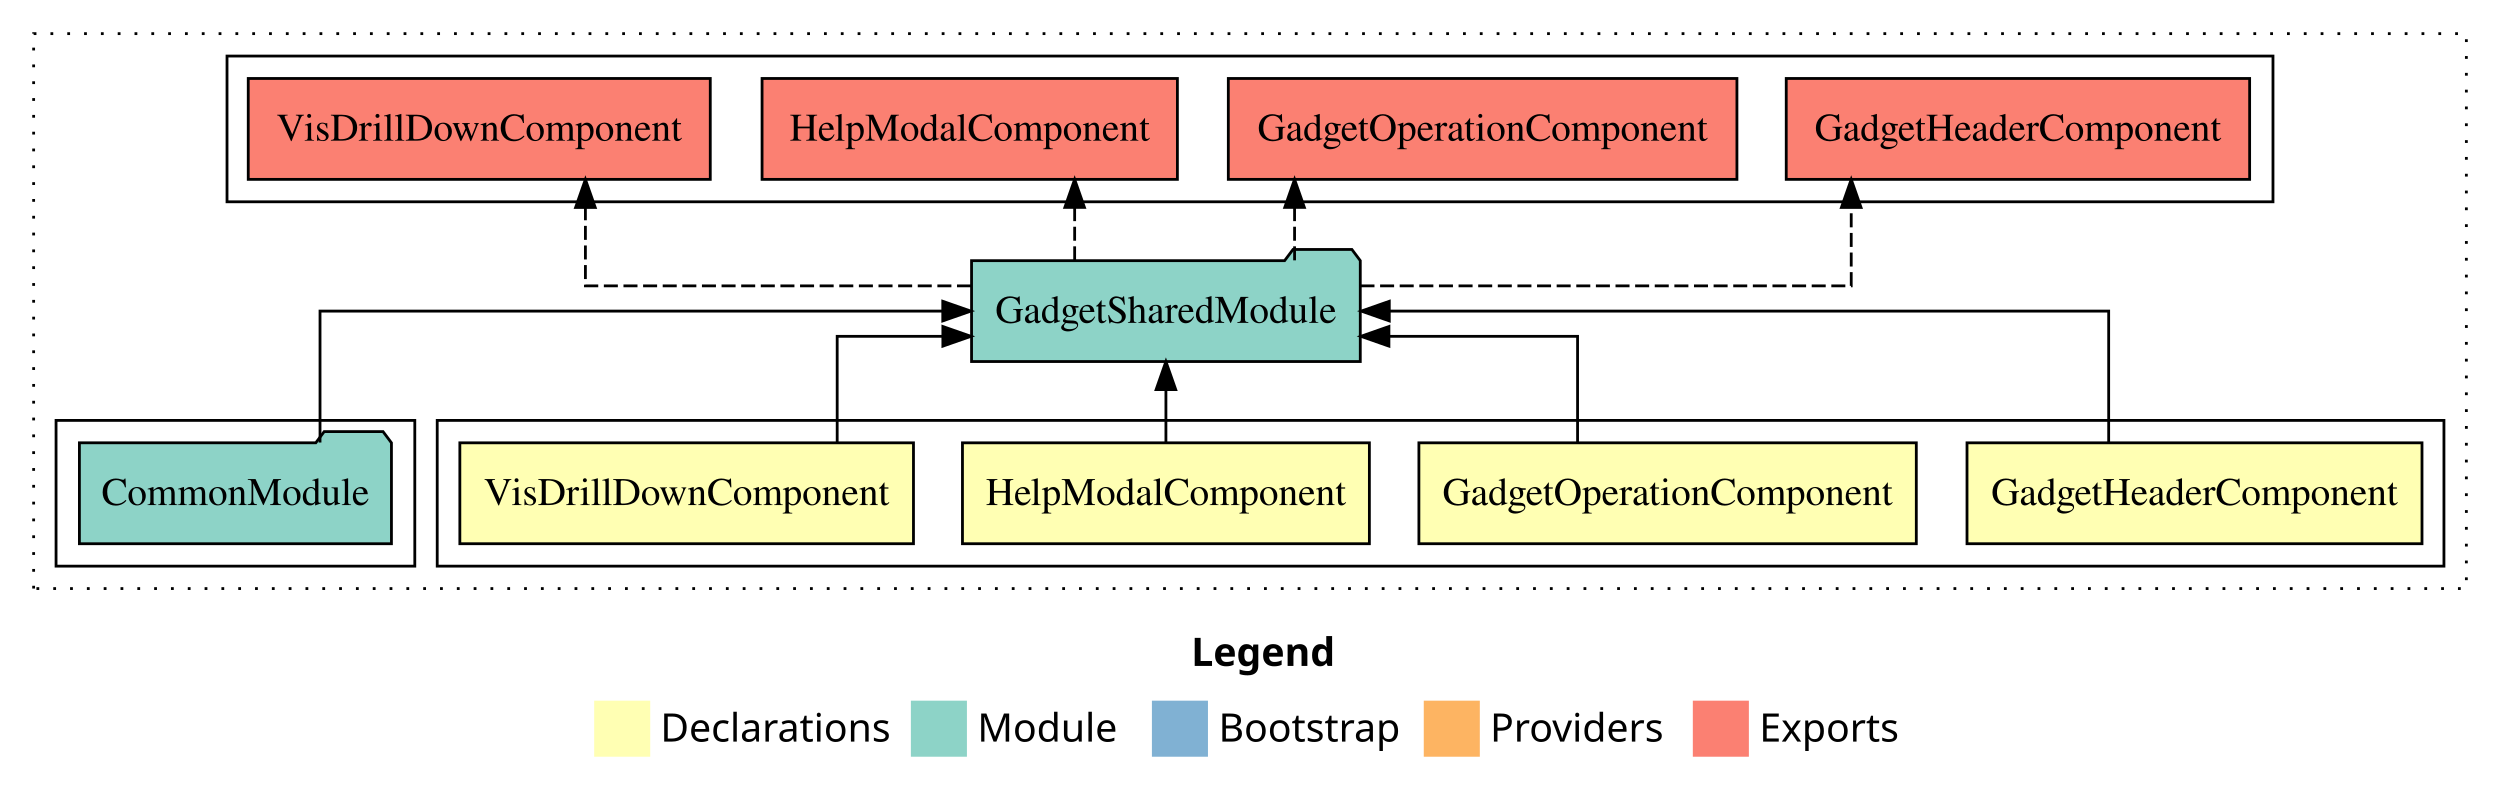
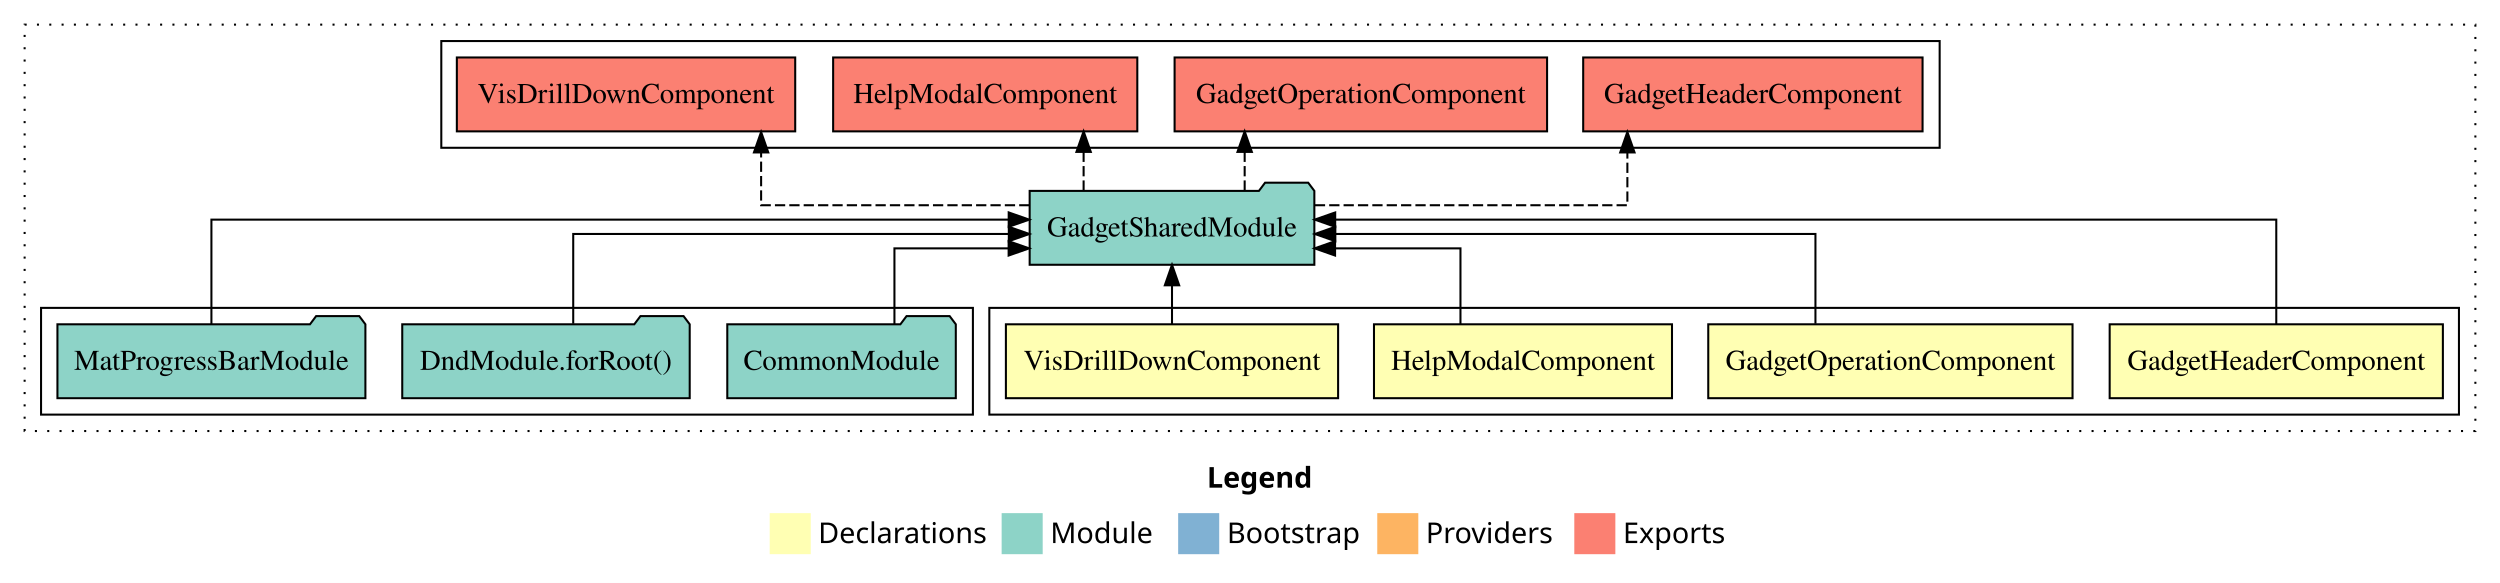
- <svg xmlns="http://www.w3.org/2000/svg" width="892pt" height="284pt" viewBox="0.00 0.00 892.00 284.00">
+ <svg xmlns="http://www.w3.org/2000/svg" width="1218pt" height="284pt" viewBox="0.00 0.00 1218.00 284.00">
  <g id="graph0" class="graph" transform="scale(1 1) rotate(0) translate(4 280)">
-     <polygon fill="#ffffff" stroke="transparent" points="-4,4 -4,-280 888,-280 888,4 -4,4" />
-     <text text-anchor="start" x="421.009" y="-42.4" font-family="sans-serif" font-weight="bold" font-size="14.00" fill="#000000">Legend</text>
-     <polygon fill="#ffffb3" stroke="transparent" points="208,-10 208,-30 228,-30 228,-10 208,-10" />
-     <text text-anchor="start" x="231.629" y="-15.4" font-family="sans-serif" font-size="14.00" fill="#000000">  Declarations</text>
-     <polygon fill="#8dd3c7" stroke="transparent" points="321,-10 321,-30 341,-30 341,-10 321,-10" />
-     <text text-anchor="start" x="344.725" y="-15.4" font-family="sans-serif" font-size="14.00" fill="#000000">  Module</text>
-     <polygon fill="#80b1d3" stroke="transparent" points="407,-10 407,-30 427,-30 427,-10 407,-10" />
-     <text text-anchor="start" x="430.781" y="-15.4" font-family="sans-serif" font-size="14.00" fill="#000000">  Bootstrap</text>
-     <polygon fill="#fdb462" stroke="transparent" points="504,-10 504,-30 524,-30 524,-10 504,-10" />
-     <text text-anchor="start" x="527.673" y="-15.4" font-family="sans-serif" font-size="14.00" fill="#000000">  Providers</text>
-     <polygon fill="#fb8072" stroke="transparent" points="600,-10 600,-30 620,-30 620,-10 600,-10" />
-     <text text-anchor="start" x="623.726" y="-15.4" font-family="sans-serif" font-size="14.00" fill="#000000">  Exports</text>
+     <polygon fill="#ffffff" stroke="transparent" points="-4,4 -4,-280 1214,-280 1214,4 -4,4" />
+     <text text-anchor="start" x="584.009" y="-42.4" font-family="sans-serif" font-weight="bold" font-size="14.00" fill="#000000">Legend</text>
+     <polygon fill="#ffffb3" stroke="transparent" points="371,-10 371,-30 391,-30 391,-10 371,-10" />
+     <text text-anchor="start" x="394.629" y="-15.4" font-family="sans-serif" font-size="14.00" fill="#000000">  Declarations</text>
+     <polygon fill="#8dd3c7" stroke="transparent" points="484,-10 484,-30 504,-30 504,-10 484,-10" />
+     <text text-anchor="start" x="507.725" y="-15.4" font-family="sans-serif" font-size="14.00" fill="#000000">  Module</text>
+     <polygon fill="#80b1d3" stroke="transparent" points="570,-10 570,-30 590,-30 590,-10 570,-10" />
+     <text text-anchor="start" x="593.781" y="-15.4" font-family="sans-serif" font-size="14.00" fill="#000000">  Bootstrap</text>
+     <polygon fill="#fdb462" stroke="transparent" points="667,-10 667,-30 687,-30 687,-10 667,-10" />
+     <text text-anchor="start" x="690.673" y="-15.4" font-family="sans-serif" font-size="14.00" fill="#000000">  Providers</text>
+     <polygon fill="#fb8072" stroke="transparent" points="763,-10 763,-30 783,-30 783,-10 763,-10" />
+     <text text-anchor="start" x="786.726" y="-15.4" font-family="sans-serif" font-size="14.00" fill="#000000">  Exports</text>
    <g id="clust1" class="cluster">
-       <polygon fill="none" stroke="#000000" stroke-dasharray="1,5" points="8,-70 8,-268 876,-268 876,-70 8,-70" />
+       <polygon fill="none" stroke="#000000" stroke-dasharray="1,5" points="8,-70 8,-268 1202,-268 1202,-70 8,-70" />
    </g>
    <g id="clust2" class="cluster">
-       <polygon fill="none" stroke="#000000" points="152,-78 152,-130 868,-130 868,-78 152,-78" />
+       <polygon fill="none" stroke="#000000" points="478,-78 478,-130 1194,-130 1194,-78 478,-78" />
    </g>
    <g id="clust7" class="cluster">
-       <polygon fill="none" stroke="#000000" points="16,-78 16,-130 144,-130 144,-78 16,-78" />
+       <polygon fill="none" stroke="#000000" points="16,-78 16,-130 470,-130 470,-78 16,-78" />
    </g>
    <g id="clust8" class="cluster">
-       <polygon fill="none" stroke="#000000" points="77,-208 77,-260 807,-260 807,-208 77,-208" />
+       <polygon fill="none" stroke="#000000" points="211,-208 211,-260 941,-260 941,-208 211,-208" />
    </g>
    <g id="node1" class="node">
-       <polygon fill="#ffffb3" stroke="#000000" points="860.17,-122 697.83,-122 697.83,-86 860.17,-86 860.17,-122" />
-       <text text-anchor="middle" x="779" y="-99.8" font-family="Times,serif" font-size="14.00" fill="#000000">GadgetHeaderComponent</text>
+       <polygon fill="#ffffb3" stroke="#000000" points="1186.17,-122 1023.83,-122 1023.83,-86 1186.17,-86 1186.17,-122" />
+       <text text-anchor="middle" x="1105" y="-99.8" font-family="Times,serif" font-size="14.00" fill="#000000">GadgetHeaderComponent</text>
    </g>
    <g id="node5" class="node">
-       <polygon fill="#8dd3c7" stroke="#000000" points="481.349,-187 478.349,-191 457.349,-191 454.349,-187 342.651,-187 342.651,-151 481.349,-151 481.349,-187" />
-       <text text-anchor="middle" x="412" y="-164.8" font-family="Times,serif" font-size="14.00" fill="#000000">GadgetSharedModule</text>
+       <polygon fill="#8dd3c7" stroke="#000000" points="636.349,-187 633.349,-191 612.349,-191 609.349,-187 497.651,-187 497.651,-151 636.349,-151 636.349,-187" />
+       <text text-anchor="middle" x="567" y="-164.8" font-family="Times,serif" font-size="14.00" fill="#000000">GadgetSharedModule</text>
    </g>
    <g id="edge1" class="edge">
-       <path fill="none" stroke="#000000" d="M748.375,-122.106C748.375,-141.339 748.375,-169 748.375,-169 748.375,-169 491.697,-169 491.697,-169" />
-       <polygon fill="#000000" stroke="#000000" points="491.697,-165.5 481.697,-169 491.697,-172.5 491.697,-165.5" />
+       <path fill="none" stroke="#000000" d="M1105,-122.129C1105,-142.572 1105,-173 1105,-173 1105,-173 646.507,-173 646.507,-173" />
+       <polygon fill="#000000" stroke="#000000" points="646.507,-169.5 636.507,-173 646.507,-176.5 646.507,-169.5" />
    </g>
    <g id="node2" class="node">
-       <polygon fill="#ffffb3" stroke="#000000" points="679.737,-122 502.263,-122 502.263,-86 679.737,-86 679.737,-122" />
-       <text text-anchor="middle" x="591" y="-99.8" font-family="Times,serif" font-size="14.00" fill="#000000">GadgetOperationComponent</text>
+       <polygon fill="#ffffb3" stroke="#000000" points="1005.737,-122 828.263,-122 828.263,-86 1005.737,-86 1005.737,-122" />
+       <text text-anchor="middle" x="917" y="-99.8" font-family="Times,serif" font-size="14.00" fill="#000000">GadgetOperationComponent</text>
    </g>
    <g id="edge2" class="edge">
-       <path fill="none" stroke="#000000" d="M558.875,-122.027C558.875,-138.398 558.875,-160 558.875,-160 558.875,-160 491.566,-160 491.566,-160" />
-       <polygon fill="#000000" stroke="#000000" points="491.566,-156.5 481.566,-160 491.566,-163.5 491.566,-156.5" />
+       <path fill="none" stroke="#000000" d="M880.483,-122.267C880.483,-140.555 880.483,-166 880.483,-166 880.483,-166 646.572,-166 646.572,-166" />
+       <polygon fill="#000000" stroke="#000000" points="646.572,-162.5 636.572,-166 646.572,-169.5 646.572,-162.5" />
    </g>
    <g id="node3" class="node">
-       <polygon fill="#ffffb3" stroke="#000000" points="484.594,-122 339.406,-122 339.406,-86 484.594,-86 484.594,-122" />
-       <text text-anchor="middle" x="412" y="-99.8" font-family="Times,serif" font-size="14.00" fill="#000000">HelpModalComponent</text>
+       <polygon fill="#ffffb3" stroke="#000000" points="810.594,-122 665.406,-122 665.406,-86 810.594,-86 810.594,-122" />
+       <text text-anchor="middle" x="738" y="-99.8" font-family="Times,serif" font-size="14.00" fill="#000000">HelpModalComponent</text>
    </g>
    <g id="edge3" class="edge">
-       <path fill="none" stroke="#000000" d="M412,-122.106C412,-122.106 412,-140.991 412,-140.991" />
-       <polygon fill="#000000" stroke="#000000" points="408.5,-140.991 412,-150.991 415.5,-140.991 408.5,-140.991" />
+       <path fill="none" stroke="#000000" d="M707.536,-122.009C707.536,-138.049 707.536,-159 707.536,-159 707.536,-159 646.444,-159 646.444,-159" />
+       <polygon fill="#000000" stroke="#000000" points="646.444,-155.5 636.444,-159 646.444,-162.5 646.444,-155.5" />
    </g>
    <g id="node4" class="node">
-       <polygon fill="#ffffb3" stroke="#000000" points="321.927,-122 160.073,-122 160.073,-86 321.927,-86 321.927,-122" />
-       <text text-anchor="middle" x="241" y="-99.8" font-family="Times,serif" font-size="14.00" fill="#000000">VisDrillDownComponent</text>
+       <polygon fill="#ffffb3" stroke="#000000" points="647.927,-122 486.073,-122 486.073,-86 647.927,-86 647.927,-122" />
+       <text text-anchor="middle" x="567" y="-99.8" font-family="Times,serif" font-size="14.00" fill="#000000">VisDrillDownComponent</text>
    </g>
    <g id="edge4" class="edge">
-       <path fill="none" stroke="#000000" d="M294.708,-122.027C294.708,-138.398 294.708,-160 294.708,-160 294.708,-160 332.415,-160 332.415,-160" />
-       <polygon fill="#000000" stroke="#000000" points="332.415,-163.5 342.415,-160 332.415,-156.5 332.415,-163.5" />
+       <path fill="none" stroke="#000000" d="M567,-122.106C567,-122.106 567,-140.991 567,-140.991" />
+       <polygon fill="#000000" stroke="#000000" points="563.5,-140.991 567,-150.991 570.5,-140.991 563.5,-140.991" />
+     </g>
+     <g id="node9" class="node">
+       <polygon fill="#fb8072" stroke="#000000" points="932.67,-252 767.33,-252 767.33,-216 932.67,-216 932.67,-252" />
+       <text text-anchor="middle" x="850" y="-229.8" font-family="Times,serif" font-size="14.00" fill="#000000">GadgetHeaderComponent </text>
+     </g>
+     <g id="edge8" class="edge">
+       <path fill="none" stroke="#000000" stroke-dasharray="5,2" d="M636.588,-180C701.651,-180 788.856,-180 788.856,-180 788.856,-180 788.856,-205.718 788.856,-205.718" />
+       <polygon fill="#000000" stroke="#000000" points="785.356,-205.718 788.856,-215.718 792.356,-205.718 785.356,-205.718" />
+     </g>
+     <g id="node10" class="node">
+       <polygon fill="#fb8072" stroke="#000000" points="749.737,-252 568.263,-252 568.263,-216 749.737,-216 749.737,-252" />
+       <text text-anchor="middle" x="659" y="-229.8" font-family="Times,serif" font-size="14.00" fill="#000000">GadgetOperationComponent </text>
+     </g>
+     <g id="edge9" class="edge">
+       <path fill="none" stroke="#000000" stroke-dasharray="5,2" d="M602.403,-187.106C602.403,-187.106 602.403,-205.991 602.403,-205.991" />
+       <polygon fill="#000000" stroke="#000000" points="598.903,-205.991 602.403,-215.991 605.903,-205.991 598.903,-205.991" />
+     </g>
+     <g id="node11" class="node">
+       <polygon fill="#fb8072" stroke="#000000" points="550.095,-252 401.905,-252 401.905,-216 550.095,-216 550.095,-252" />
+       <text text-anchor="middle" x="476" y="-229.8" font-family="Times,serif" font-size="14.00" fill="#000000">HelpModalComponent </text>
+     </g>
+     <g id="edge10" class="edge">
+       <path fill="none" stroke="#000000" stroke-dasharray="5,2" d="M523.936,-187.106C523.936,-187.106 523.936,-205.991 523.936,-205.991" />
+       <polygon fill="#000000" stroke="#000000" points="520.436,-205.991 523.936,-215.991 527.436,-205.991 520.436,-205.991" />
+     </g>
+     <g id="node12" class="node">
+       <polygon fill="#fb8072" stroke="#000000" points="383.426,-252 218.574,-252 218.574,-216 383.426,-216 383.426,-252" />
+       <text text-anchor="middle" x="301" y="-229.8" font-family="Times,serif" font-size="14.00" fill="#000000">VisDrillDownComponent </text>
+     </g>
+     <g id="edge11" class="edge">
+       <path fill="none" stroke="#000000" stroke-dasharray="5,2" d="M497.547,-180C439.728,-180 366.815,-180 366.815,-180 366.815,-180 366.815,-205.718 366.815,-205.718" />
+       <polygon fill="#000000" stroke="#000000" points="363.315,-205.718 366.815,-215.718 370.315,-205.718 363.315,-205.718" />
+     </g>
+     <g id="node6" class="node">
+       <polygon fill="#8dd3c7" stroke="#000000" points="461.668,-122 458.668,-126 437.668,-126 434.668,-122 350.332,-122 350.332,-86 461.668,-86 461.668,-122" />
+       <text text-anchor="middle" x="406" y="-99.8" font-family="Times,serif" font-size="14.00" fill="#000000">CommonModule</text>
+     </g>
+     <g id="edge5" class="edge">
+       <path fill="none" stroke="#000000" d="M431.768,-122.009C431.768,-138.049 431.768,-159 431.768,-159 431.768,-159 487.404,-159 487.404,-159" />
+       <polygon fill="#000000" stroke="#000000" points="487.404,-162.5 497.404,-159 487.404,-155.5 487.404,-162.5" />
    </g>
    <g id="node7" class="node">
-       <polygon fill="#fb8072" stroke="#000000" points="798.67,-252 633.33,-252 633.33,-216 798.67,-216 798.67,-252" />
-       <text text-anchor="middle" x="716" y="-229.8" font-family="Times,serif" font-size="14.00" fill="#000000">GadgetHeaderComponent </text>
+       <polygon fill="#8dd3c7" stroke="#000000" points="332.026,-122 329.026,-126 308.026,-126 305.026,-122 191.974,-122 191.974,-86 332.026,-86 332.026,-122" />
+       <text text-anchor="middle" x="262" y="-99.8" font-family="Times,serif" font-size="14.00" fill="#000000">DndModule.forRoot()</text>
    </g>
    <g id="edge6" class="edge">
-       <path fill="none" stroke="#000000" stroke-dasharray="5,2" d="M481.415,-178C553.704,-178 656.517,-178 656.517,-178 656.517,-178 656.517,-205.973 656.517,-205.973" />
-       <polygon fill="#000000" stroke="#000000" points="653.017,-205.973 656.517,-215.973 660.017,-205.973 653.017,-205.973" />
+       <path fill="none" stroke="#000000" d="M275.275,-122.267C275.275,-140.555 275.275,-166 275.275,-166 275.275,-166 487.495,-166 487.495,-166" />
+       <polygon fill="#000000" stroke="#000000" points="487.495,-169.5 497.495,-166 487.495,-162.5 487.495,-169.5" />
    </g>
    <g id="node8" class="node">
-       <polygon fill="#fb8072" stroke="#000000" points="615.737,-252 434.263,-252 434.263,-216 615.737,-216 615.737,-252" />
-       <text text-anchor="middle" x="525" y="-229.8" font-family="Times,serif" font-size="14.00" fill="#000000">GadgetOperationComponent </text>
+       <polygon fill="#8dd3c7" stroke="#000000" points="174.02,-122 171.02,-126 150.02,-126 147.02,-122 23.98,-122 23.98,-86 174.02,-86 174.02,-122" />
+       <text text-anchor="middle" x="99" y="-99.8" font-family="Times,serif" font-size="14.00" fill="#000000">MatProgressBarModule</text>
    </g>
    <g id="edge7" class="edge">
-       <path fill="none" stroke="#000000" stroke-dasharray="5,2" d="M457.903,-187.106C457.903,-187.106 457.903,-205.991 457.903,-205.991" />
-       <polygon fill="#000000" stroke="#000000" points="454.403,-205.991 457.903,-215.991 461.403,-205.991 454.403,-205.991" />
-     </g>
-     <g id="node9" class="node">
-       <polygon fill="#fb8072" stroke="#000000" points="416.095,-252 267.905,-252 267.905,-216 416.095,-216 416.095,-252" />
-       <text text-anchor="middle" x="342" y="-229.8" font-family="Times,serif" font-size="14.00" fill="#000000">HelpModalComponent </text>
-     </g>
-     <g id="edge8" class="edge">
-       <path fill="none" stroke="#000000" stroke-dasharray="5,2" d="M379.436,-187.106C379.436,-187.106 379.436,-205.991 379.436,-205.991" />
-       <polygon fill="#000000" stroke="#000000" points="375.936,-205.991 379.436,-215.991 382.936,-205.991 375.936,-205.991" />
-     </g>
-     <g id="node10" class="node">
-       <polygon fill="#fb8072" stroke="#000000" points="249.426,-252 84.574,-252 84.574,-216 249.426,-216 249.426,-252" />
-       <text text-anchor="middle" x="167" y="-229.8" font-family="Times,serif" font-size="14.00" fill="#000000">VisDrillDownComponent </text>
-     </g>
-     <g id="edge9" class="edge">
-       <path fill="none" stroke="#000000" stroke-dasharray="5,2" d="M342.454,-178C282.282,-178 204.875,-178 204.875,-178 204.875,-178 204.875,-205.973 204.875,-205.973" />
-       <polygon fill="#000000" stroke="#000000" points="201.375,-205.973 204.875,-215.973 208.375,-205.973 201.375,-205.973" />
-     </g>
-     <g id="node6" class="node">
-       <polygon fill="#8dd3c7" stroke="#000000" points="135.668,-122 132.668,-126 111.668,-126 108.668,-122 24.332,-122 24.332,-86 135.668,-86 135.668,-122" />
-       <text text-anchor="middle" x="80" y="-99.8" font-family="Times,serif" font-size="14.00" fill="#000000">CommonModule</text>
-     </g>
-     <g id="edge5" class="edge">
-       <path fill="none" stroke="#000000" d="M110.185,-122.106C110.185,-141.339 110.185,-169 110.185,-169 110.185,-169 332.379,-169 332.379,-169" />
-       <polygon fill="#000000" stroke="#000000" points="332.379,-172.5 342.379,-169 332.379,-165.5 332.379,-172.5" />
+       <path fill="none" stroke="#000000" d="M99,-122.129C99,-142.572 99,-173 99,-173 99,-173 487.441,-173 487.441,-173" />
+       <polygon fill="#000000" stroke="#000000" points="487.441,-176.5 497.441,-173 487.441,-169.5 487.441,-176.5" />
    </g>
  </g>
</svg>
